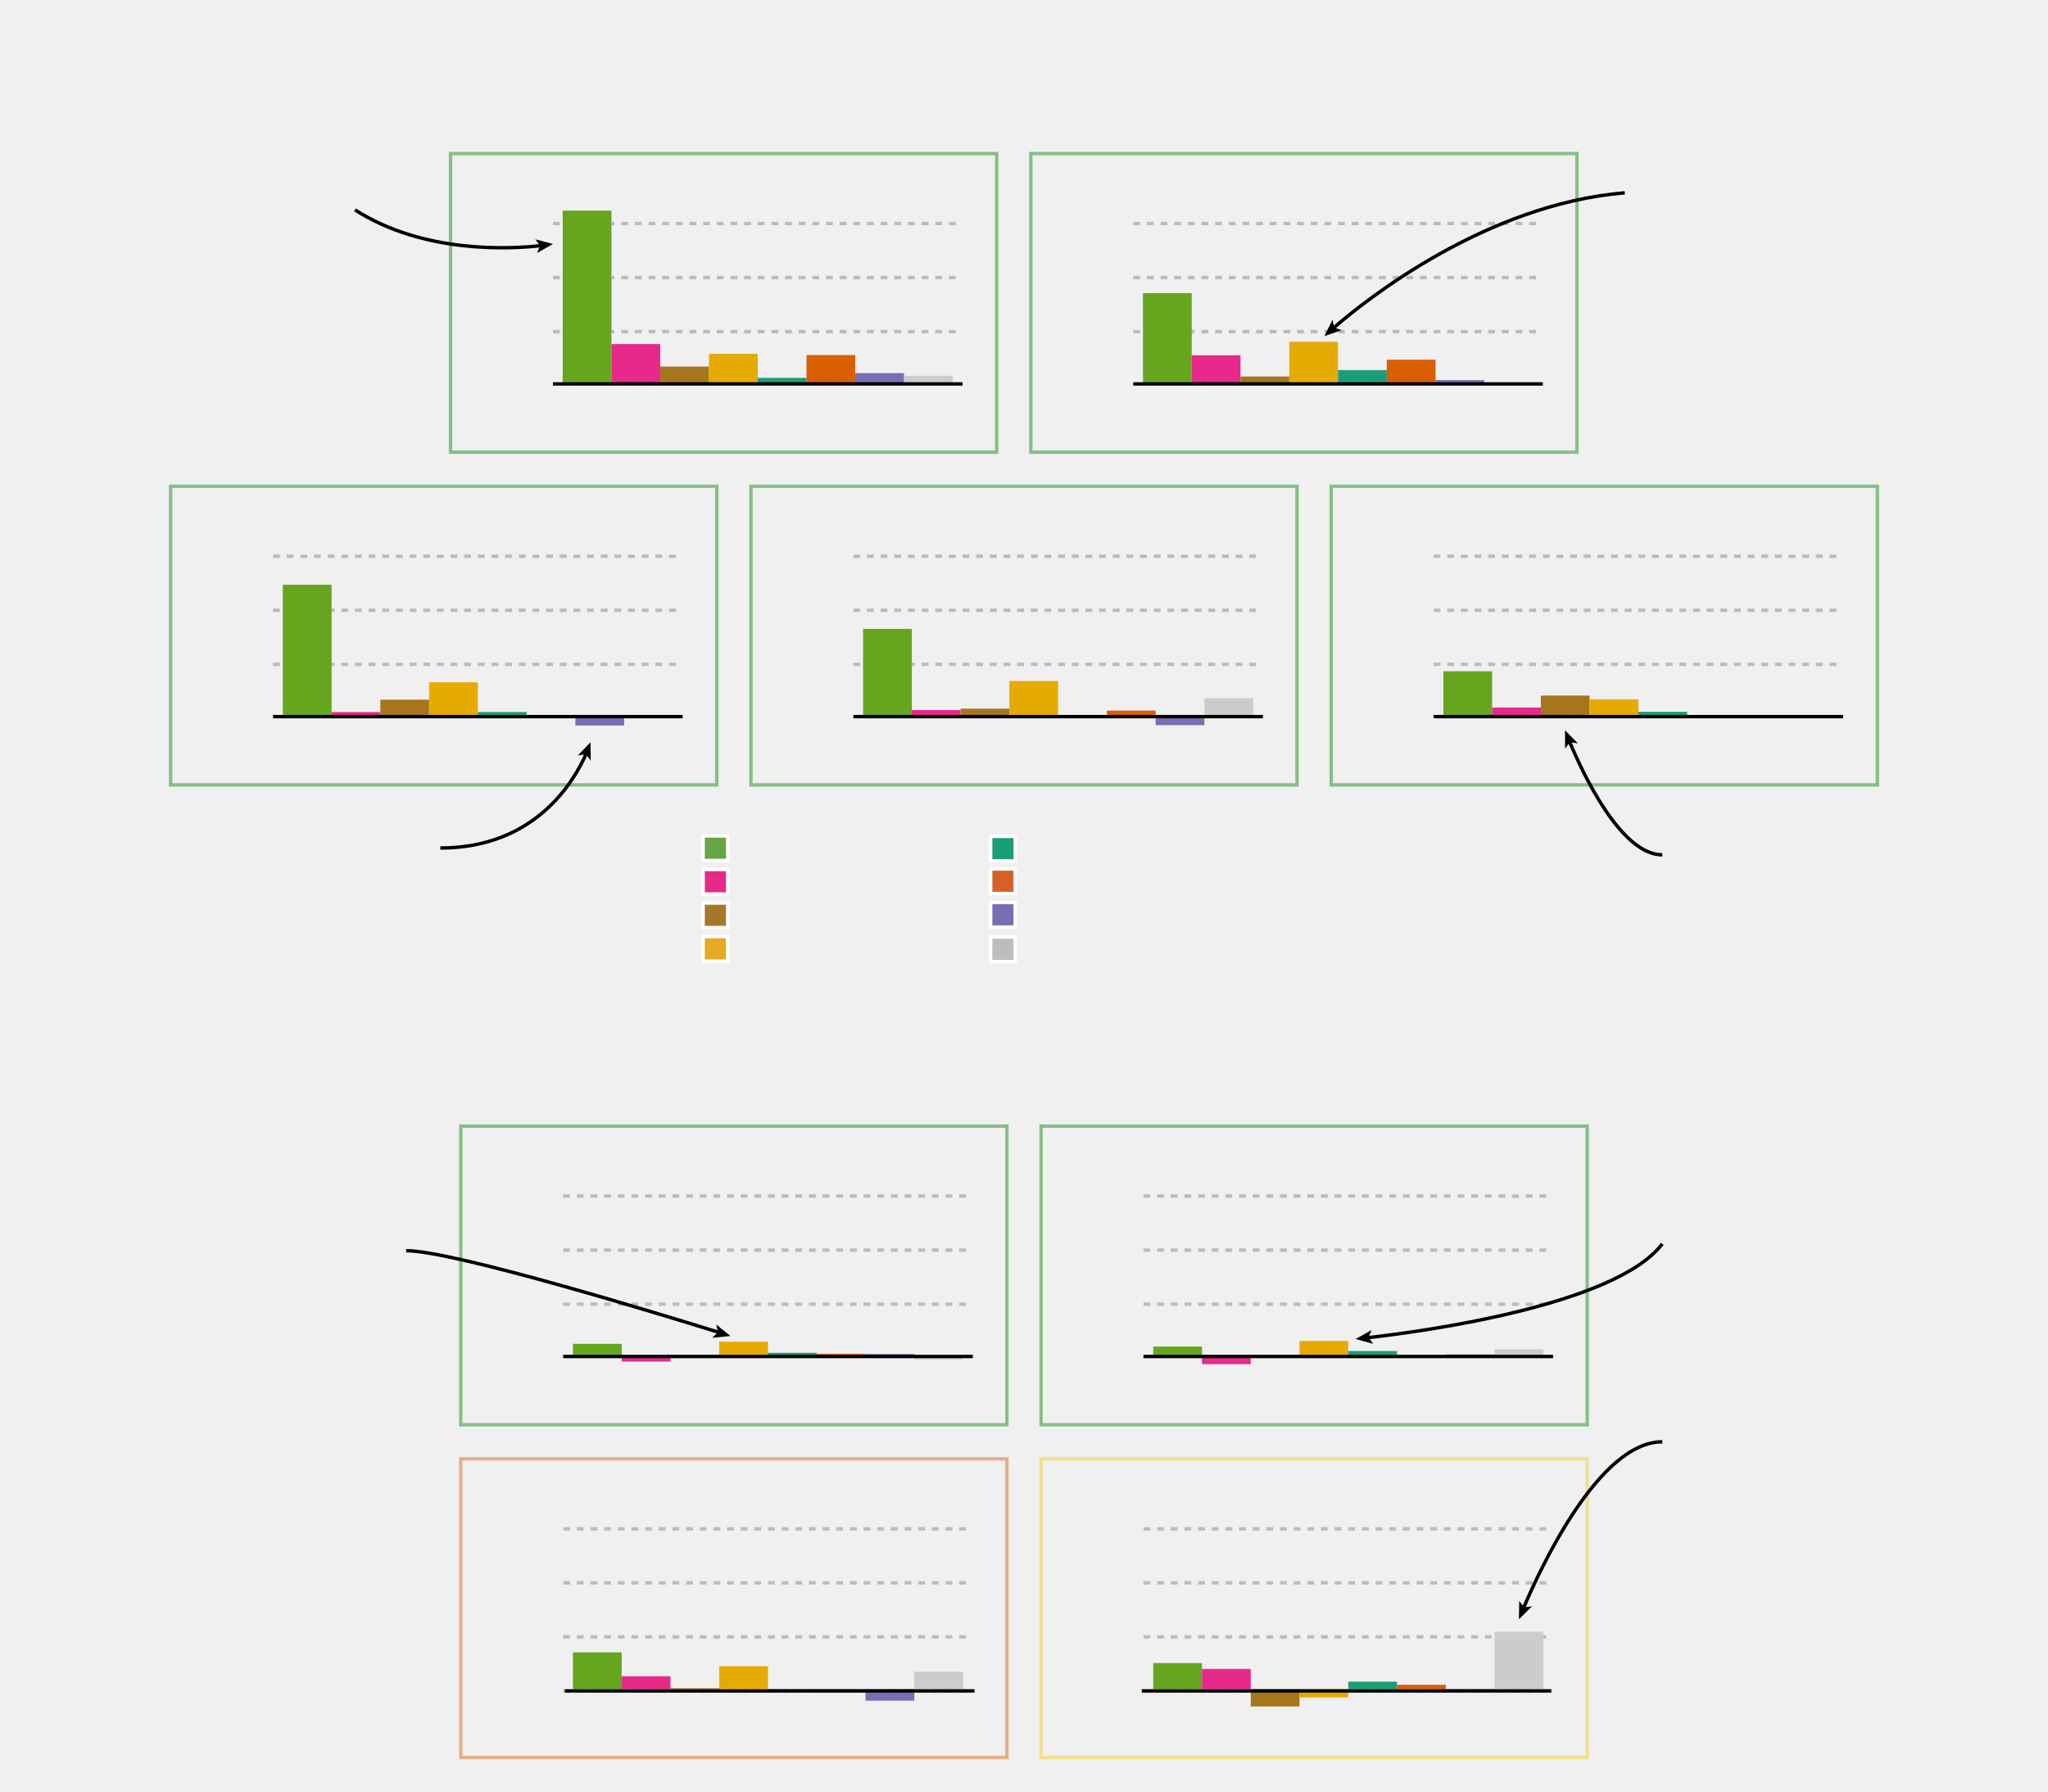
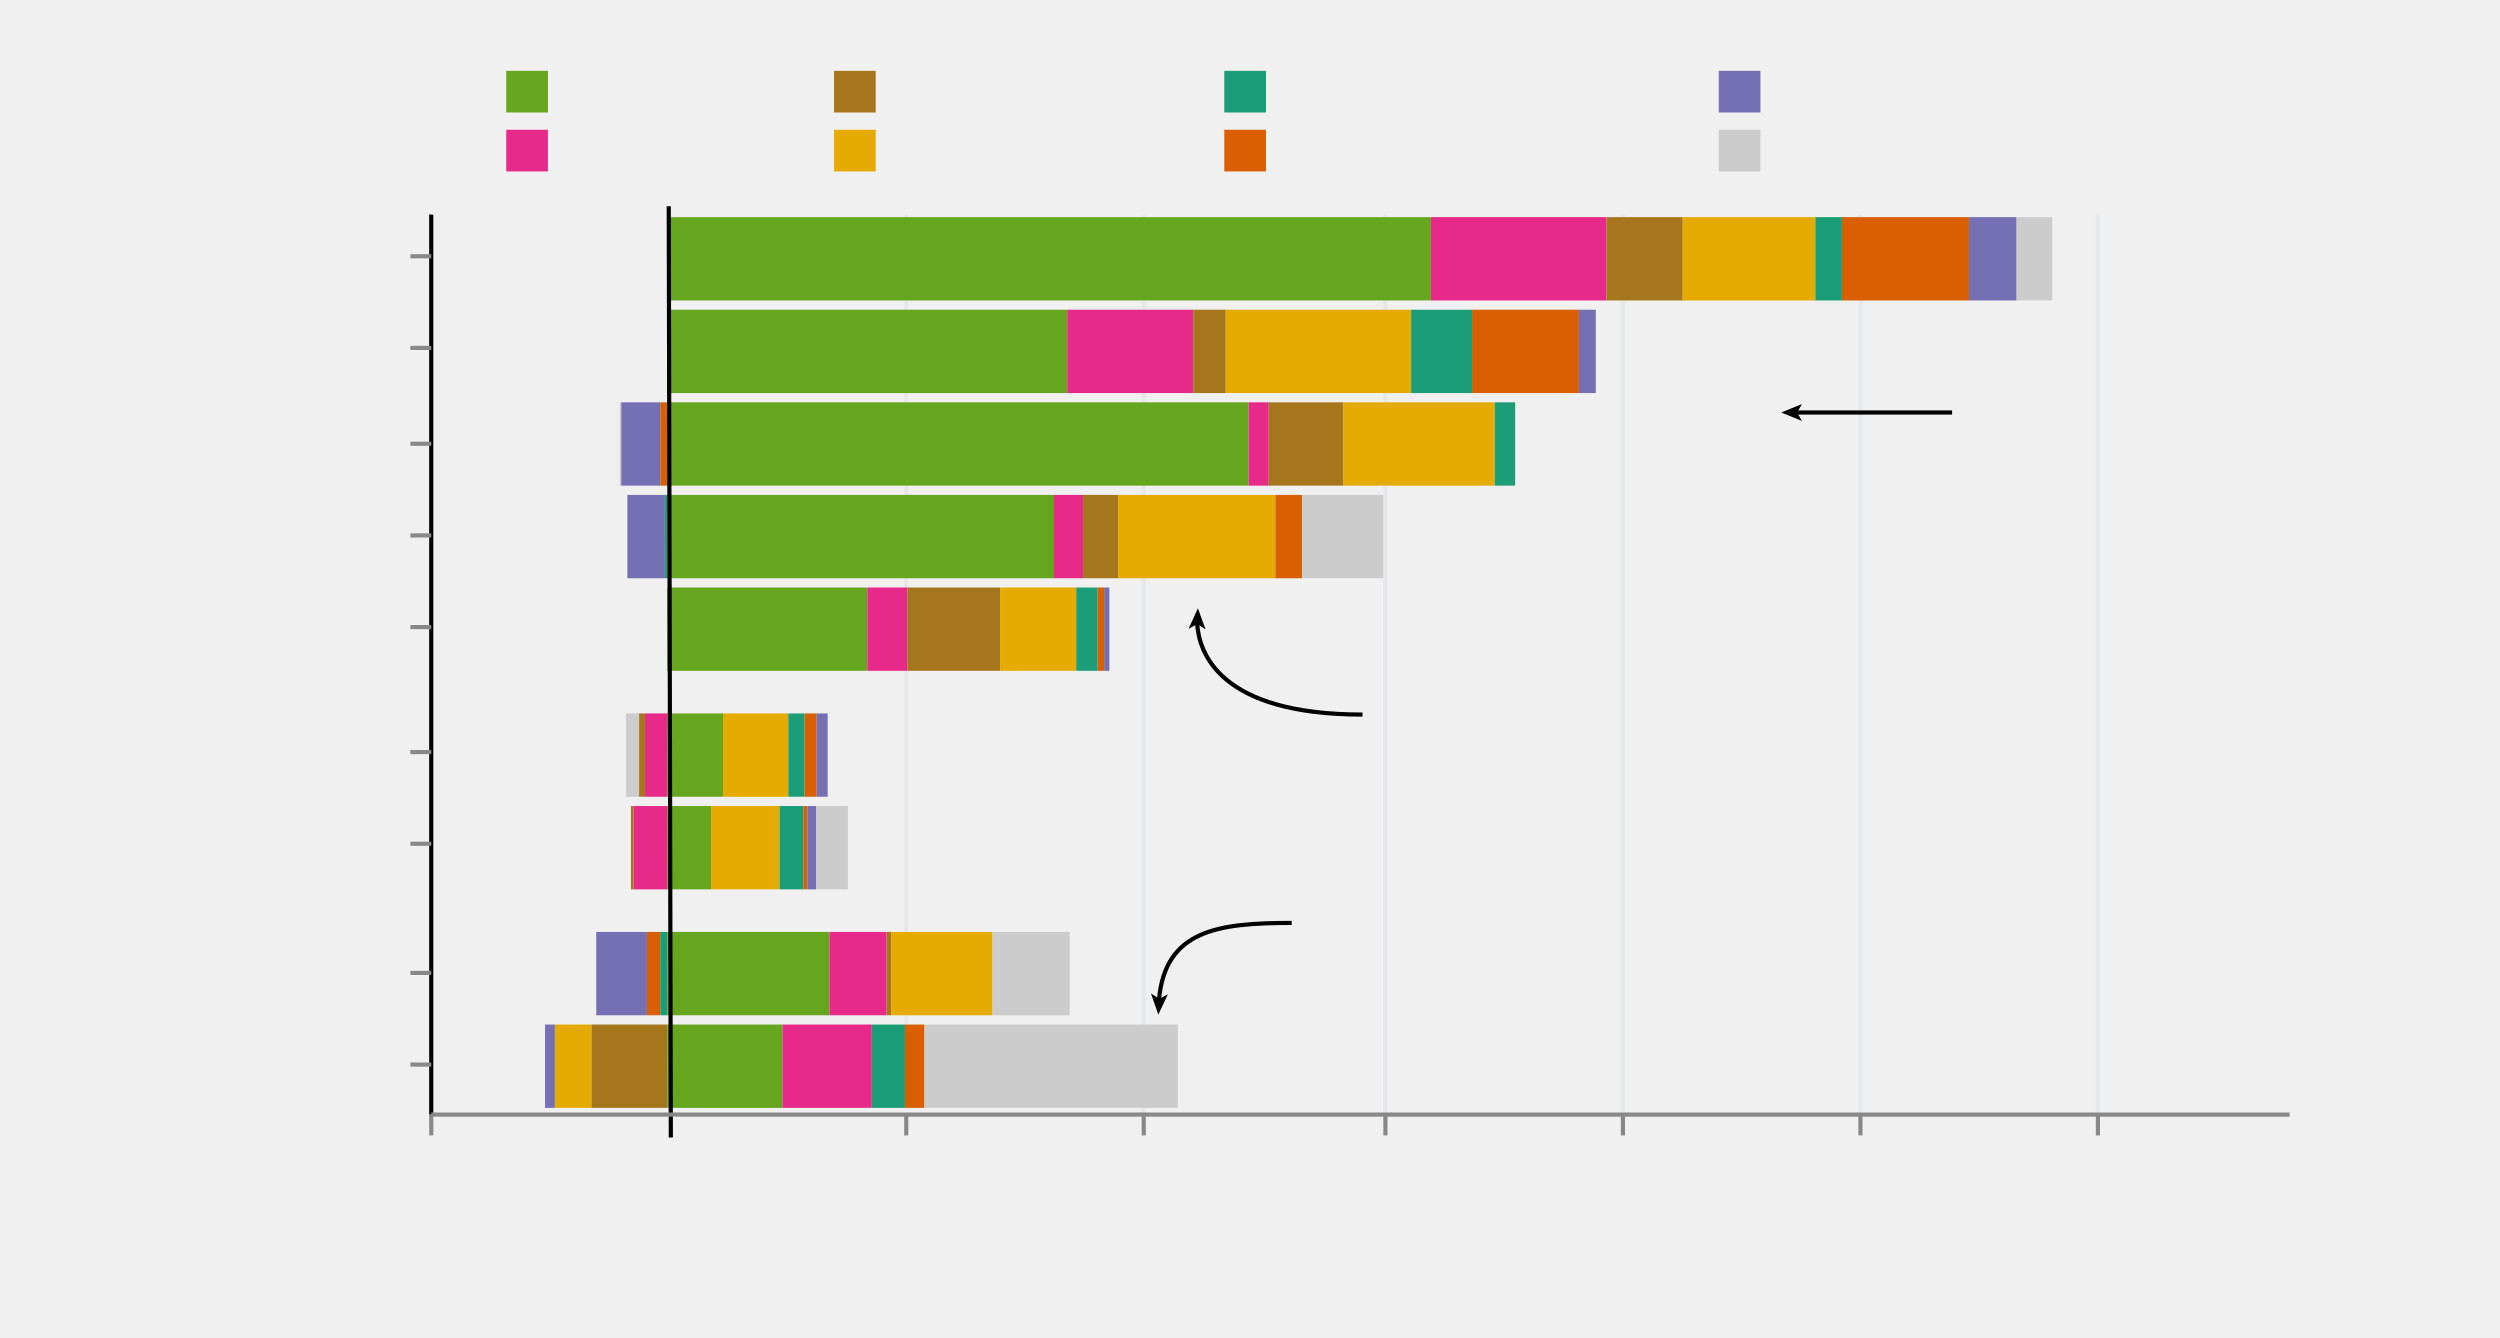
- <svg xmlns="http://www.w3.org/2000/svg" version="1.2" baseProfile="tiny" id="g-mt-economy-3-regional-change-medium-img" x="0px" y="0px" viewBox="0 0 600 525" xml:space="preserve">
+ <svg xmlns="http://www.w3.org/2000/svg" version="1.2" baseProfile="tiny" id="g-mt-economy-3-regional-change-medium-img" x="0px" y="0px" viewBox="0 0 600 321" xml:space="preserve">
  <g>
-     <g>
-       <g>
-         <g transform="translate(170,0)">
-           <rect x="-38" y="45" fill="none" stroke="#86BF86" width="160" height="87.5" />
+     <g transform="translate(0.5,200.5)">
+       <path fill="none" stroke="#000000" stroke-miterlimit="10" d="M103,67L103,67L103,67L103,67z" />
+       <g>
+         <g>
+           <line fill="none" stroke="#000000" x1="103" y1="67" x2="103" y2="-149" />
+           <line fill="none" stroke="#E6E7E8" x1="217" y1="59" x2="217" y2="-149" />
+           <line fill="none" stroke="#E6E7E8" x1="274" y1="67" x2="274" y2="-149" />
+           <line fill="none" stroke="#E6E7E8" x1="332" y1="67" x2="332" y2="-149" />
+           <line fill="none" stroke="#E6E7E8" x1="389" y1="67" x2="389" y2="-149" />
+           <line fill="none" stroke="#E6E7E8" x1="446" y1="67" x2="446" y2="-149" />
+           <line fill="none" stroke="#E6E7E8" x1="503" y1="67" x2="503" y2="-149" />
+         </g>
+       </g>
+     </g>
+     <g>
+       <g transform="translate(0.5,0.5)">
+         <path fill="none" d="M103,51L103,51L103,51L103,51z" />
+         <g>
          <g>
-             <g transform="translate(0,32.16667)">
-               <line fill="none" stroke="#BBBBBB" stroke-dasharray="2" x1="-8" y1="65" x2="112" y2="65" />
-             </g>
-             <g transform="translate(0,16.33333)">
-               <line fill="none" stroke="#BBBBBB" stroke-dasharray="2" x1="-8" y1="65" x2="112" y2="65" />
-             </g>
-             <g transform="translate(0,0.5)">
-               <line fill="none" stroke="#BBBBBB" stroke-dasharray="2" x1="-8" y1="65" x2="112" y2="65" />
-             </g>
+             <line fill="none" stroke="#888888" x1="103" y1="61" x2="98" y2="61" />
+             <line fill="none" stroke="#888888" x1="103" y1="83" x2="98" y2="83" />
+             <line fill="none" stroke="#888888" x1="103" y1="106" x2="98" y2="106" />
+             <line fill="none" stroke="#888888" x1="103" y1="128" x2="98" y2="128" />
+             <line fill="none" stroke="#888888" x1="103" y1="150" x2="98" y2="150" />
+             <line fill="none" stroke="#888888" x1="103" y1="180" x2="98" y2="180" />
+             <line fill="none" stroke="#888888" x1="103" y1="202" x2="98" y2="202" />
+             <line fill="none" stroke="#888888" x1="103" y1="233" x2="98" y2="233" />
+             <line fill="none" stroke="#888888" x1="103" y1="255" x2="98" y2="255" />
          </g>
-           <g>
-             <rect x="-5.143" y="61.716" fill="#66A61E" width="14.286" height="50.784" />
-             <rect x="9.143" y="100.834" fill="#E7298A" width="14.286" height="11.666" />
-             <rect x="23.429" y="107.421" fill="#A6761D" width="14.286" height="5.079" />
-             <rect x="37.714" y="103.681" fill="#E6AB02" width="14.286" height="8.819" />
-             <rect x="52" y="110.733" fill="#1B9E77" width="14.286" height="1.767" />
-             <rect x="66.286" y="104.051" fill="#D95F02" width="14.286" height="8.449" />
-             <rect x="80.571" y="109.333" fill="#7570B3" width="14.286" height="3.167" />
-             <rect x="94.857" y="110.128" fill="#CCCCCC" width="14.286" height="2.372" />
+         </g>
+       </g>
+     </g>
+     <g>
+       <path fill="#66A61E" d="M160.143,223.667h38.926v20h-38.926V223.667z" />
+       <path fill="#E7298A" d="M199.069,223.667h13.714v20h-13.714V223.667z" />
+       <path fill="#A6761D" d="M212.783,223.667h1.074v20h-1.074V223.667z" />
+       <path fill="#E6AB02" d="M213.857,223.667h24.354v20h-24.354V223.667z" />
+       <path fill="#1B9E77" d="M158.44,223.667h1.703v20h-1.703V223.667z" />
+       <path fill="#D95F02" d="M155.263,223.667h3.177v20h-3.177V223.667z" />
+       <path fill="#7570B3" d="M143.103,223.667h12.16v20h-12.16V223.667z" />
+       <path fill="#CCCCCC" d="M238.211,223.667h18.526v20h-18.526V223.667z" />
+       <path fill="#66A61E" d="M160.143,245.889h27.646v20h-27.646V245.889z" />
+       <path fill="#E7298A" d="M187.789,245.889h21.451v20h-21.451V245.889z" />
+       <path fill="#A6761D" d="M141.914,245.889h18.229v20h-18.229V245.889z" />
+       <path fill="#E6AB02" d="M133.171,245.889h8.743v20h-8.743V245.889z" />
+       <path fill="#1B9E77" d="M209.24,245.889h7.954v20h-7.954V245.889z" />
+       <path fill="#D95F02" d="M217.194,245.889h4.686v20h-4.686V245.889z" />
+       <path fill="#7570B3" d="M130.806,245.889h2.366v20h-2.366V245.889z" />
+       <path fill="#CCCCCC" d="M221.88,245.889h60.811v20H221.88L221.88,245.889z" />
+       <path fill="#66A61E" d="M160.143,171.222h13.383v20h-13.383V171.222z" />
+       <path fill="#E7298A" d="M154.806,171.222h5.337v20h-5.337V171.222z" />
+       <path fill="#A6761D" d="M153.377,171.222h1.429v20h-1.429V171.222z" />
+       <path fill="#E6AB02" d="M173.526,171.222h15.669v20h-15.669V171.222z" />
+       <path fill="#1B9E77" d="M189.194,171.222h3.909v20h-3.909V171.222z" />
+       <path fill="#D95F02" d="M193.103,171.222h2.891v20h-2.891V171.222z" />
+       <path fill="#7570B3" d="M195.994,171.222h2.64v20h-2.64V171.222z" />
+       <path fill="#CCCCCC" d="M150.223,171.222h3.154v20h-3.154V171.222z" />
+       <path fill="#66A61E" d="M160.143,193.444h10.526v20h-10.526V193.444z" />
+       <path fill="#E7298A" d="M152.04,193.444h8.103v20h-8.103V193.444z" />
+       <path fill="#A6761D" d="M151.423,193.444h0.617v20h-0.617V193.444z" />
+       <path fill="#E6AB02" d="M170.669,193.444h16.411v20h-16.411V193.444z" />
+       <path fill="#1B9E77" d="M187.08,193.444h5.749v20h-5.749V193.444z" />
+       <path fill="#D95F02" d="M192.829,193.444h0.937v20h-0.937V193.444z" />
+       <path fill="#7570B3" d="M193.766,193.444h2.114v20h-2.114V193.444z" />
+       <path fill="#CCCCCC" d="M195.88,193.444h7.611v20h-7.611V193.444z" />
+       <path fill="#66A61E" d="M160.143,118.778h92.823v20h-92.823V118.778z" />
+       <path fill="#E7298A" d="M252.966,118.778h6.949v20h-6.949V118.778z" />
+       <path fill="#A6761D" d="M259.914,118.778h8.434v20h-8.434V118.778z" />
+       <path fill="#E6AB02" d="M268.349,118.778h37.737v20h-37.737V118.778z" />
+       <path fill="#1B9E77" d="M159.571,118.778h0.571v20h-0.571V118.778z" />
+       <path fill="#D95F02" d="M306.086,118.778h6.389v20h-6.389V118.778z" />
+       <path fill="#7570B3" d="M150.566,118.778h9.006v20h-9.006V118.778z" />
+       <path fill="#CCCCCC" d="M312.474,118.778h19.497v20h-19.497V118.778z" />
+       <path fill="#66A61E" d="M160.143,52.111h183.28v20h-183.28V52.111z" />
+       <path fill="#E7298A" d="M343.423,52.111h42.103v20h-42.103V52.111z" />
+       <path fill="#A6761D" d="M385.526,52.111h18.331v20h-18.331V52.111z" />
+       <path fill="#E6AB02" d="M403.857,52.111h31.829v20h-31.829V52.111z" />
+       <path fill="#1B9E77" d="M435.686,52.111h6.377v20h-6.377V52.111z" />
+       <path fill="#D95F02" d="M442.063,52.111h30.491v20h-30.491V52.111z" />
+       <path fill="#7570B3" d="M472.554,52.111h11.429v20h-11.429V52.111z" />
+       <path fill="#CCCCCC" d="M483.983,52.111h8.56v20h-8.56V52.111z" />
+       <path fill="#66A61E" d="M160.143,141h48v20h-48V141z" />
+       <path fill="#E7298A" d="M208.143,141h9.623v20h-9.623V141z" />
+       <path fill="#A6761D" d="M217.766,141h22.251v20h-22.251V141z" />
+       <path fill="#E6AB02" d="M240.017,141h18.274v20h-18.274V141z" />
+       <path fill="#1B9E77" d="M258.291,141h5.154v20h-5.154V141z" />
+       <path fill="#D95F02" d="M263.446,141h1.543v20h-1.543V141z" />
+       <path fill="#7570B3" d="M264.989,141h1.257v20h-1.257V141z" />
+       <path fill="#CCCCCC" d="M266.246,141L266.246,141v20l0,0V141z" />
+       <path fill="#66A61E" d="M160.143,96.556h139.52v20h-139.52V96.556z" />
+       <path fill="#E7298A" d="M299.663,96.556h4.834v20h-4.834V96.556z" />
+       <path fill="#A6761D" d="M304.497,96.556h17.931v20h-17.931V96.556z" />
+       <path fill="#E6AB02" d="M322.429,96.556h36.309v20h-36.309V96.556z" />
+       <path fill="#1B9E77" d="M358.737,96.556h4.903v20h-4.903V96.556z" />
+       <path fill="#D95F02" d="M158.463,96.556h1.68v20h-1.68V96.556z" />
+       <path fill="#7570B3" d="M149.08,96.556h9.383v20h-9.383V96.556z" />
+       <path fill="#CCCCCC" d="M148.737,96.556h0.343v20h-0.343V96.556z" />
+       <path fill="#66A61E" d="M160.143,74.333h95.989v20h-95.989V74.333z" />
+       <path fill="#E7298A" d="M256.131,74.333h30.24v20h-30.24V74.333z" />
+       <path fill="#A6761D" d="M286.371,74.333h7.817v20h-7.817V74.333z" />
+       <path fill="#E6AB02" d="M294.189,74.333h44.48v20h-44.48V74.333z" />
+       <path fill="#1B9E77" d="M338.669,74.333h14.617v20h-14.617V74.333z" />
+       <path fill="#D95F02" d="M353.286,74.333h25.657v20h-25.657L353.286,74.333z" />
+       <path fill="#7570B3" d="M378.943,74.333H383v20h-4.057V74.333z" />
+       <path fill="#CCCCCC" d="M383,74.333L383,74.333v20l0,0V74.333z" />
+     </g>
+     <path fill="none" d="M103.5,267.5L103.5,267.5L103.5,267.5L103.5,267.5z" />
+     <g>
+       <g>
+         <line fill="none" stroke="#888888" x1="103.5" y1="267.5" x2="103.5" y2="272.5" />
+         <line fill="none" stroke="#888888" x1="217.5" y1="267.5" x2="217.5" y2="272.5" />
+         <line fill="none" stroke="#888888" x1="274.5" y1="267.5" x2="274.5" y2="272.5" />
+         <line fill="none" stroke="#888888" x1="332.5" y1="267.5" x2="332.5" y2="272.5" />
+         <line fill="none" stroke="#888888" x1="389.5" y1="267.5" x2="389.5" y2="272.5" />
+         <line fill="none" stroke="#888888" x1="446.5" y1="267.5" x2="446.5" y2="272.5" />
+         <line fill="none" stroke="#888888" x1="503.5" y1="267.5" x2="503.5" y2="272.5" />
+         <line fill="none" stroke="#000000" stroke-miterlimit="10" x1="161" y1="273" x2="160.5" y2="49.5" />
+       </g>
+       <polyline fill="none" stroke="#888888" points="103.5,267.5 160.5,267.5 549.5,267.5   " />
+     </g>
+     <g>
+       <g>
+         <path fill="#E7298A" d="M121.5,31.143h10v10h-10" />
+         <g>
+           <g display="none">
+             <text transform="matrix(1 0 0 1 136.5 39.1429)" display="inline" font-family="'ArialMT'" font-size="10px">T</text>
+             <text transform="matrix(1 0 0 1 142.2373 39.1429)" display="inline" font-family="'ArialMT'" font-size="10px">r</text>
+             <text transform="matrix(1 0 0 1 145.5674 39.1429)" display="inline" font-family="'ArialMT'" font-size="10px">a</text>
+             <text transform="matrix(1 0 0 1 151.1289 39.1429)" display="inline" font-family="'ArialMT'" font-size="10px">d</text>
+             <text transform="matrix(1 0 0 1 156.6904 39.1429)" display="inline" font-family="'ArialMT'" font-size="10px">e</text>
          </g>
-           <g>
-             <line fill="none" stroke="#000000" x1="-8" y1="112.5" x2="112" y2="112.5" />
-           </g>
-           <g>
-             <text transform="matrix(1 0 0 1 15.3387 60)" display="none" font-family="'Arial-BoldMT'" font-size="16px">Bozeman</text>
-           </g>
-           <g>
-             <text transform="matrix(1 0 0 1 17.834 77)" display="none" font-family="'Arial-ItalicMT'" font-size="13px">+29k jobs</text>
-           </g>
-           <g transform="translate(5,0)">
-             <g transform="translate(0,48)">
-               <text transform="matrix(1 0 0 1 -22.5615 68.2)" display="none" font-family="'ArialMT'" font-size="10px">0</text>
-             </g>
-             <g transform="translate(0,32.16667)">
-               <text transform="matrix(1 0 0 1 -27.5615 68.2)" display="none" font-family="'ArialMT'" font-size="10px">5k</text>
-             </g>
-             <g transform="translate(0,16.33333)">
-               <text transform="matrix(1 0 0 1 -33.123 68.2)" display="none" font-family="'ArialMT'" font-size="10px">10k</text>
-             </g>
-             <g transform="translate(0,0.5)">
-               <text transform="matrix(1 0 0 1 -33.123 68.2)" display="none" font-family="'ArialMT'" font-size="10px">15k</text>
-             </g>
-           </g>
-         </g>
-         <g transform="translate(340,0)">
-           <rect x="-38" y="45" fill="none" stroke="#86BF86" width="160" height="87.5" />
-           <g>
-             <g transform="translate(0,32.16667)">
-               <line fill="none" stroke="#BBBBBB" stroke-dasharray="2" x1="-8" y1="65" x2="112" y2="65" />
-             </g>
-             <g transform="translate(0,16.33333)">
-               <line fill="none" stroke="#BBBBBB" stroke-dasharray="2" x1="-8" y1="65" x2="112" y2="65" />
-             </g>
-             <g transform="translate(0,0.5)">
-               <line fill="none" stroke="#BBBBBB" stroke-dasharray="2" x1="-8" y1="65" x2="112" y2="65" />
-             </g>
-           </g>
-           <g>
-             <rect x="-5.143" y="85.903" fill="#66A61E" width="14.286" height="26.597" />
-             <rect x="9.143" y="104.121" fill="#E7298A" width="14.286" height="8.379" />
-             <rect x="23.429" y="110.334" fill="#A6761D" width="14.286" height="2.166" />
-             <rect x="37.714" y="100.175" fill="#E6AB02" width="14.286" height="12.325" />
-             <rect x="52" y="108.45" fill="#1B9E77" width="14.286" height="4.05" />
-             <rect x="66.286" y="105.391" fill="#D95F02" width="14.286" height="7.109" />
-             <rect x="80.571" y="111.376" fill="#7570B3" width="14.286" height="1.124" />
-             <polygon fill="#CCCCCC" points="94.857,112.5 109.143,112.5 109.143,112.5      " />
-           </g>
-           <g>
-             <line fill="none" stroke="#000000" x1="-8" y1="112.5" x2="112" y2="112.5" />
-           </g>
-           <g>
-             <text transform="matrix(1 0 0 1 17.8473 60)" display="none" font-family="'Arial-BoldMT'" font-size="16px">Billings</text>
-           </g>
-           <g>
-             <text transform="matrix(1 0 0 1 17.834 77)" display="none" font-family="'Arial-ItalicMT'" font-size="13px">+20k jobs</text>
-           </g>
-           <g transform="translate(5,0)">
-             <g transform="translate(0,48)">
-               <text transform="matrix(1 0 0 1 -22.5615 68.2)" display="none" font-family="'ArialMT'" font-size="10px">0</text>
-             </g>
-             <g transform="translate(0,32.16667)">
-               <text transform="matrix(1 0 0 1 -27.5615 68.2)" display="none" font-family="'ArialMT'" font-size="10px">5k</text>
-             </g>
-             <g transform="translate(0,16.33333)">
-               <text transform="matrix(1 0 0 1 -33.123 68.2)" display="none" font-family="'ArialMT'" font-size="10px">10k</text>
-             </g>
-             <g transform="translate(0,0.5)">
-               <text transform="matrix(1 0 0 1 -33.123 68.2)" display="none" font-family="'ArialMT'" font-size="10px">15k</text>
-             </g>
-           </g>
-         </g>
-       </g>
-       <g>
-         <g transform="translate(0,97.5)">
-           <rect x="50" y="45" fill="none" stroke="#86BF86" width="160" height="87.5" />
-           <g>
-             <g transform="translate(0,32.16667)">
-               <line fill="none" stroke="#BBBBBB" stroke-dasharray="2" x1="80" y1="65" x2="200" y2="65" />
-             </g>
-             <g transform="translate(0,16.33333)">
-               <line fill="none" stroke="#BBBBBB" stroke-dasharray="2" x1="80" y1="65" x2="200" y2="65" />
-             </g>
-             <g transform="translate(0,0.5)">
-               <line fill="none" stroke="#BBBBBB" stroke-dasharray="2" x1="80" y1="65" x2="200" y2="65" />
-             </g>
-           </g>
-           <g>
-             <rect x="82.857" y="73.841" fill="#66A61E" width="14.286" height="38.659" />
-             <rect x="97.143" y="111.16" fill="#E7298A" width="14.286" height="1.34" />
-             <rect x="111.429" y="107.532" fill="#A6761D" width="14.286" height="4.968" />
-             <rect x="125.714" y="102.439" fill="#E6AB02" width="14.286" height="10.061" />
-             <rect x="140" y="111.141" fill="#1B9E77" width="14.286" height="1.359" />
-             <rect x="154.286" y="112.5" fill="#D95F02" width="14.286" height="0.465" />
-             <rect x="168.571" y="112.5" fill="#7570B3" width="14.286" height="2.6" />
-             <rect x="182.857" y="112.5" fill="#CCCCCC" width="14.286" height="0.095" />
-           </g>
-           <g>
-             <line fill="none" stroke="#000000" x1="80" y1="112.5" x2="200" y2="112.5" />
-           </g>
-           <g>
-             <text transform="matrix(1 0 0 1 94.8179 60)" display="none" font-family="'Arial-BoldMT'" font-size="16px">Missoula</text>
-           </g>
-           <g>
-             <text transform="matrix(1 0 0 1 105.834 77)" display="none" font-family="'Arial-ItalicMT'" font-size="13px">+17k jobs</text>
-           </g>
-           <g transform="translate(5,0)">
-             <g transform="translate(0,48)">
-               <text transform="matrix(1 0 0 1 65.4385 68.2)" display="none" font-family="'ArialMT'" font-size="10px">0</text>
-             </g>
-             <g transform="translate(0,32.16667)">
-               <text transform="matrix(1 0 0 1 60.4385 68.2)" display="none" font-family="'ArialMT'" font-size="10px">5k</text>
-             </g>
-             <g transform="translate(0,16.33333)">
-               <text transform="matrix(1 0 0 1 54.877 68.2)" display="none" font-family="'ArialMT'" font-size="10px">10k</text>
-             </g>
-             <g transform="translate(0,0.5)">
-               <text transform="matrix(1 0 0 1 54.877 68.2)" display="none" font-family="'ArialMT'" font-size="10px">15k</text>
-             </g>
-           </g>
-         </g>
-         <g transform="translate(170,97.5)">
-           <rect x="50" y="45" fill="none" stroke="#86BF86" width="160" height="87.5" />
-           <g>
-             <g transform="translate(0,32.16667)">
-               <line fill="none" stroke="#BBBBBB" stroke-dasharray="2" x1="80" y1="65" x2="200" y2="65" />
-             </g>
-             <g transform="translate(0,16.33333)">
-               <line fill="none" stroke="#BBBBBB" stroke-dasharray="2" x1="80" y1="65" x2="200" y2="65" />
-             </g>
-             <g transform="translate(0,0.5)">
-               <line fill="none" stroke="#BBBBBB" stroke-dasharray="2" x1="80" y1="65" x2="200" y2="65" />
-             </g>
-           </g>
-           <g>
-             <rect x="82.857" y="86.78" fill="#66A61E" width="14.286" height="25.72" />
-             <rect x="97.143" y="110.575" fill="#E7298A" width="14.286" height="1.925" />
-             <rect x="111.429" y="110.163" fill="#A6761D" width="14.286" height="2.337" />
-             <rect x="125.714" y="102.044" fill="#E6AB02" width="14.286" height="10.456" />
-             <rect x="140" y="112.5" fill="#1B9E77" width="14.286" height="0.158" />
-             <rect x="154.286" y="110.73" fill="#D95F02" width="14.286" height="1.77" />
-             <rect x="168.571" y="112.5" fill="#7570B3" width="14.286" height="2.495" />
-             <rect x="182.857" y="107.098" fill="#CCCCCC" width="14.286" height="5.402" />
-           </g>
-           <g>
-             <line fill="none" stroke="#000000" x1="80" y1="112.5" x2="200" y2="112.5" />
-           </g>
-           <g>
-             <text transform="matrix(1 0 0 1 97.3081 60)" display="none" font-family="'Arial-BoldMT'" font-size="16px">Kalispell</text>
-           </g>
-           <g>
-             <text transform="matrix(1 0 0 1 105.834 77)" display="none" font-family="'Arial-ItalicMT'" font-size="13px">+14k jobs</text>
-           </g>
-           <g transform="translate(5,0)">
-             <g transform="translate(0,48)">
-               <text transform="matrix(1 0 0 1 65.4385 68.2)" display="none" font-family="'ArialMT'" font-size="10px">0</text>
-             </g>
-             <g transform="translate(0,32.16667)">
-               <text transform="matrix(1 0 0 1 60.4385 68.2)" display="none" font-family="'ArialMT'" font-size="10px">5k</text>
-             </g>
-             <g transform="translate(0,16.33333)">
-               <text transform="matrix(1 0 0 1 54.877 68.2)" display="none" font-family="'ArialMT'" font-size="10px">10k</text>
-             </g>
-             <g transform="translate(0,0.5)">
-               <text transform="matrix(1 0 0 1 54.877 68.2)" display="none" font-family="'ArialMT'" font-size="10px">15k</text>
-             </g>
-           </g>
-         </g>
-         <g transform="translate(340,97.5)">
-           <rect x="50" y="45" fill="none" stroke="#86BF86" width="160" height="87.5" />
-           <g>
-             <g transform="translate(0,32.16667)">
-               <line fill="none" stroke="#BBBBBB" stroke-dasharray="2" x1="80" y1="65" x2="200" y2="65" />
-             </g>
-             <g transform="translate(0,16.33333)">
-               <line fill="none" stroke="#BBBBBB" stroke-dasharray="2" x1="80" y1="65" x2="200" y2="65" />
-             </g>
-             <g transform="translate(0,0.5)">
-               <line fill="none" stroke="#BBBBBB" stroke-dasharray="2" x1="80" y1="65" x2="200" y2="65" />
-             </g>
-           </g>
-           <g>
-             <rect x="82.857" y="99.2" fill="#66A61E" width="14.286" height="13.3" />
-             <rect x="97.143" y="109.834" fill="#E7298A" width="14.286" height="2.666" />
-             <rect x="111.429" y="106.335" fill="#A6761D" width="14.286" height="6.166" />
-             <rect x="125.714" y="107.437" fill="#E6AB02" width="14.286" height="5.063" />
-             <rect x="140" y="111.072" fill="#1B9E77" width="14.286" height="1.428" />
-             <rect x="154.286" y="112.072" fill="#D95F02" width="14.286" height="0.428" />
-             <rect x="168.571" y="112.152" fill="#7570B3" width="14.286" height="0.348" />
-             <polygon fill="#CCCCCC" points="182.857,112.5 197.143,112.5 197.143,112.5      " />
-           </g>
-           <g>
-             <line fill="none" stroke="#000000" x1="80" y1="112.5" x2="200" y2="112.5" />
-           </g>
-           <g>
-             <text transform="matrix(1 0 0 1 109.8105 60)" display="none" font-family="'Arial-BoldMT'" font-size="16px">Helena</text>
-           </g>
-           <g>
-             <text transform="matrix(1 0 0 1 102.0835 77)" display="none" font-family="'Arial-ItalicMT'" font-size="13px">+9.3k jobs</text>
-           </g>
-           <g transform="translate(5,0)">
-             <g transform="translate(0,48)">
-               <text transform="matrix(1 0 0 1 65.4385 68.2)" display="none" font-family="'ArialMT'" font-size="10px">0</text>
-             </g>
-             <g transform="translate(0,32.16667)">
-               <text transform="matrix(1 0 0 1 60.4385 68.2)" display="none" font-family="'ArialMT'" font-size="10px">5k</text>
-             </g>
-             <g transform="translate(0,16.33333)">
-               <text transform="matrix(1 0 0 1 54.877 68.2)" display="none" font-family="'ArialMT'" font-size="10px">10k</text>
-             </g>
-             <g transform="translate(0,0.5)">
-               <text transform="matrix(1 0 0 1 54.877 68.2)" display="none" font-family="'ArialMT'" font-size="10px">15k</text>
-             </g>
-           </g>
-         </g>
-       </g>
-     </g>
-     <g>
-       <g transform="translate(170,195)">
-         <rect x="-35" y="135" fill="none" stroke="#86BF86" width="160" height="87.5" />
-         <g>
-           <g transform="translate(0,32.16667)">
-             <line fill="none" stroke="#BBBBBB" stroke-dasharray="2" x1="-5" y1="155" x2="115" y2="155" />
-           </g>
-           <g transform="translate(0,16.33333)">
-             <line fill="none" stroke="#BBBBBB" stroke-dasharray="2" x1="-5" y1="155" x2="115" y2="155" />
-           </g>
-           <g transform="translate(0,0.5)">
-             <line fill="none" stroke="#BBBBBB" stroke-dasharray="2" x1="-5" y1="155" x2="115" y2="155" />
-           </g>
-         </g>
-         <g>
-           <rect x="-2.143" y="198.792" fill="#66A61E" width="14.286" height="3.708" />
-           <rect x="12.143" y="202.5" fill="#E7298A" width="14.286" height="1.479" />
-           <rect x="26.429" y="202.5" fill="#A6761D" width="14.286" height="0.396" />
-           <rect x="40.714" y="198.159" fill="#E6AB02" width="14.286" height="4.341" />
-           <rect x="55" y="201.417" fill="#1B9E77" width="14.286" height="1.083" />
-           <rect x="69.286" y="201.699" fill="#D95F02" width="14.286" height="0.801" />
-           <rect x="83.571" y="201.768" fill="#7570B3" width="14.286" height="0.731" />
-           <rect x="97.857" y="202.5" fill="#CCCCCC" width="14.286" height="0.874" />
-         </g>
-         <g>
-           <line fill="none" stroke="#000000" x1="-5" y1="202.5" x2="115" y2="202.5" />
-         </g>
-         <g>
-           <text transform="matrix(1 0 0 1 9.5496 150)" display="none" font-family="'Arial-BoldMT'" font-size="16px">Great Falls</text>
-         </g>
-         <g>
-           <text transform="matrix(1 0 0 1 17.0835 167)" display="none" font-family="'Arial-ItalicMT'" font-size="13px">+2.5k jobs</text>
-         </g>
-         <g transform="translate(5,0)">
-           <g transform="translate(0,48)">
-             <text transform="matrix(1 0 0 1 -19.5615 158.2)" display="none" font-family="'ArialMT'" font-size="10px">0</text>
-           </g>
-           <g transform="translate(0,32.16667)">
-             <text transform="matrix(1 0 0 1 -24.5615 158.2)" display="none" font-family="'ArialMT'" font-size="10px">5k</text>
-           </g>
-           <g transform="translate(0,16.33333)">
-             <text transform="matrix(1 0 0 1 -30.123 158.2)" display="none" font-family="'ArialMT'" font-size="10px">10k</text>
-           </g>
-           <g transform="translate(0,0.5)">
-             <text transform="matrix(1 0 0 1 -30.123 158.2)" display="none" font-family="'ArialMT'" font-size="10px">15k</text>
-           </g>
-         </g>
-       </g>
-       <g transform="translate(340,195)">
-         <rect x="-35" y="135" fill="none" stroke="#86BF86" width="160" height="87.5" />
-         <g>
-           <g transform="translate(0,32.16667)">
-             <line fill="none" stroke="#BBBBBB" stroke-dasharray="2" x1="-5" y1="155" x2="115" y2="155" />
-           </g>
-           <g transform="translate(0,16.33333)">
-             <line fill="none" stroke="#BBBBBB" stroke-dasharray="2" x1="-5" y1="155" x2="115" y2="155" />
-           </g>
-           <g transform="translate(0,0.5)">
-             <line fill="none" stroke="#BBBBBB" stroke-dasharray="2" x1="-5" y1="155" x2="115" y2="155" />
-           </g>
-         </g>
-         <g>
-           <rect x="-2.143" y="199.583" fill="#66A61E" width="14.286" height="2.917" />
-           <rect x="12.143" y="202.5" fill="#E7298A" width="14.286" height="2.245" />
-           <rect x="26.429" y="202.5" fill="#A6761D" width="14.286" height="0.171" />
-           <rect x="40.714" y="197.953" fill="#E6AB02" width="14.286" height="4.547" />
-           <rect x="55" y="200.907" fill="#1B9E77" width="14.286" height="1.593" />
-           <rect x="69.286" y="202.24" fill="#D95F02" width="14.286" height="0.26" />
-           <rect x="83.571" y="201.914" fill="#7570B3" width="14.286" height="0.586" />
-           <rect x="97.857" y="200.391" fill="#CCCCCC" width="14.286" height="2.109" />
-         </g>
-         <g>
-           <line fill="none" stroke="#000000" x1="-5" y1="202.5" x2="115" y2="202.5" />
-         </g>
-         <g>
-           <text transform="matrix(1 0 0 1 26.2966 150)" display="none" font-family="'Arial-BoldMT'" font-size="16px">Butte</text>
-         </g>
-         <g>
-           <text transform="matrix(1 0 0 1 17.0835 167)" display="none" font-family="'Arial-ItalicMT'" font-size="13px">+3.0k jobs</text>
-         </g>
-         <g transform="translate(5,0)">
-           <g transform="translate(0,48)">
-             <text transform="matrix(1 0 0 1 -19.5615 158.2)" display="none" font-family="'ArialMT'" font-size="10px">0</text>
-           </g>
-           <g transform="translate(0,32.16667)">
-             <text transform="matrix(1 0 0 1 -24.5615 158.2)" display="none" font-family="'ArialMT'" font-size="10px">5k</text>
-           </g>
-           <g transform="translate(0,16.33333)">
-             <text transform="matrix(1 0 0 1 -30.123 158.2)" display="none" font-family="'ArialMT'" font-size="10px">10k</text>
-           </g>
-           <g transform="translate(0,0.5)">
-             <text transform="matrix(1 0 0 1 -30.123 158.2)" display="none" font-family="'ArialMT'" font-size="10px">15k</text>
-           </g>
-         </g>
-       </g>
-       <g transform="translate(170,292.5)">
-         <rect x="-35" y="135" fill="none" stroke="#E5AE89" width="160" height="87.5" />
-         <g>
-           <g transform="translate(0,48)">
-             <line fill="none" stroke="#BBBBBB" stroke-dasharray="2" x1="-5" y1="155" x2="115" y2="155" />
-           </g>
-           <g transform="translate(0,32.16667)">
-             <line fill="none" stroke="#BBBBBB" stroke-dasharray="2" x1="-5" y1="155" x2="115" y2="155" />
-           </g>
-           <g transform="translate(0,16.33333)">
-             <line fill="none" stroke="#BBBBBB" stroke-dasharray="2" x1="-5" y1="155" x2="115" y2="155" />
-           </g>
-           <g transform="translate(0,0.5)">
-             <line fill="none" stroke="#BBBBBB" stroke-dasharray="2" x1="-5" y1="155" x2="115" y2="155" />
-           </g>
-         </g>
-         <g>
-           <rect x="-2.143" y="191.714" fill="#66A61E" width="14.286" height="10.786" />
-           <rect x="12.143" y="198.7" fill="#E7298A" width="14.286" height="3.8" />
-           <rect x="26.429" y="202.202" fill="#A6761D" width="14.286" height="0.298" />
-           <rect x="40.714" y="195.752" fill="#E6AB02" width="14.286" height="6.748" />
-           <rect x="55" y="202.5" fill="#1B9E77" width="14.286" height="0.472" />
-           <rect x="69.286" y="202.5" fill="#D95F02" width="14.286" height="0.88" />
-           <rect x="83.571" y="202.5" fill="#7570B3" width="14.286" height="3.369" />
-           <rect x="97.857" y="197.367" fill="#CCCCCC" width="14.286" height="5.133" />
-         </g>
-         <g>
-           <line fill="none" stroke="#000000" x1="-4.5" y1="203" x2="115.5" y2="203" />
-         </g>
-         <g>
-           <text transform="matrix(1 0 0 1 -8.7668 150)" display="none" font-family="'Arial-BoldMT'" font-size="16px">Rural Mountains</text>
-         </g>
-         <g>
-           <text transform="matrix(1 0 0 1 17.0835 167)" display="none" font-family="'Arial-ItalicMT'" font-size="13px">+7.0k jobs</text>
-         </g>
-         <g transform="translate(5,0)">
-           <g transform="translate(0,48)">
-             <text transform="matrix(1 0 0 1 -19.5615 158.2)" display="none" font-family="'ArialMT'" font-size="10px">0</text>
-           </g>
-           <g transform="translate(0,32.16667)">
-             <text transform="matrix(1 0 0 1 -24.5615 158.2)" display="none" font-family="'ArialMT'" font-size="10px">5k</text>
-           </g>
-           <g transform="translate(0,16.33333)">
-             <text transform="matrix(1 0 0 1 -30.123 158.2)" display="none" font-family="'ArialMT'" font-size="10px">10k</text>
-           </g>
-           <g transform="translate(0,0.5)">
-             <text transform="matrix(1 0 0 1 -30.123 158.2)" display="none" font-family="'ArialMT'" font-size="10px">15k</text>
-           </g>
-         </g>
-       </g>
-       <g transform="translate(340,292.5)">
-         <rect x="-35" y="135" fill="none" stroke="#F2DF91" width="160" height="87.5" />
-         <g>
-           <g transform="translate(0,48)">
-             <line fill="none" stroke="#BBBBBB" stroke-dasharray="2" x1="-5" y1="155" x2="115" y2="155" />
-           </g>
-           <g transform="translate(0,32.16667)">
-             <line fill="none" stroke="#BBBBBB" stroke-dasharray="2" x1="-5" y1="155" x2="115" y2="155" />
-           </g>
-           <g transform="translate(0,16.33333)">
-             <line fill="none" stroke="#BBBBBB" stroke-dasharray="2" x1="-5" y1="155" x2="115" y2="155" />
-           </g>
-           <g transform="translate(0,0.5)">
-             <line fill="none" stroke="#BBBBBB" stroke-dasharray="2" x1="-5" y1="155" x2="115" y2="155" />
-           </g>
-         </g>
-         <g>
-           <rect x="-2.143" y="194.84" fill="#66A61E" width="14.286" height="7.66" />
-           <rect x="12.143" y="196.556" fill="#E7298A" width="14.286" height="5.944" />
-           <rect x="26.429" y="202.5" fill="#A6761D" width="14.286" height="5.051" />
-           <rect x="40.714" y="202.5" fill="#E6AB02" width="14.286" height="2.423" />
-           <rect x="55" y="200.296" fill="#1B9E77" width="14.286" height="2.204" />
-           <rect x="69.286" y="201.202" fill="#D95F02" width="14.286" height="1.298" />
-           <rect x="83.571" y="202.5" fill="#7570B3" width="14.286" height="0.655" />
-           <rect x="97.857" y="185.65" fill="#CCCCCC" width="14.286" height="16.85" />
-         </g>
-         <g>
-           <path fill="none" stroke="#000000" d="M115,202.5" />
-           <path fill="none" stroke="#000000" d="M-5,202.5" />
-         </g>
-         <g>
-           <text transform="matrix(1 0 0 1 0.4997 150)" display="none" font-family="'Arial-BoldMT'" font-size="16px">Rural Plains</text>
-         </g>
-         <g>
-           <text transform="matrix(1 0 0 1 17.0835 167)" display="none" font-family="'Arial-ItalicMT'" font-size="13px">+8.2k jobs</text>
-         </g>
-         <g transform="translate(5,0)">
-           <g transform="translate(0,48)">
-             <text transform="matrix(1 0 0 1 -19.5615 158.2)" display="none" font-family="'ArialMT'" font-size="10px">0</text>
-           </g>
-           <g transform="translate(0,32.16667)">
-             <text transform="matrix(1 0 0 1 -24.5615 158.2)" display="none" font-family="'ArialMT'" font-size="10px">5k</text>
-           </g>
-           <g transform="translate(0,16.33333)">
-             <text transform="matrix(1 0 0 1 -30.123 158.2)" display="none" font-family="'ArialMT'" font-size="10px">10k</text>
-           </g>
-           <g transform="translate(0,0.5)">
-             <text transform="matrix(1 0 0 1 -30.123 158.2)" display="none" font-family="'ArialMT'" font-size="10px">15k</text>
-           </g>
-         </g>
-         <line fill="none" stroke="#000000" x1="-5.5" y1="203" x2="114.5" y2="203" />
-       </g>
-     </g>
-     <g>
-       <g>
-         <rect x="205.991" y="274.445" transform="matrix(-1 -1.224647e-16 1.224647e-16 -1 419.1795 556.0883)" fill="#E4AB23" stroke="#FFFFFF" width="7.198" height="7.198" />
-         <g transform="translate(0,41.6358)">
-           <text transform="matrix(1 0 0 1 217.5688 239.5275)" display="none" font-family="'ArialMT'" font-size="12px">Healthcare</text>
-         </g>
-       </g>
-       <g>
-         <rect x="205.991" y="264.615" transform="matrix(-1 -1.224647e-16 1.224647e-16 -1 419.1795 536.4287)" fill="#A4772B" stroke="#FFFFFF" width="7.198" height="7.198" />
-         <g transform="translate(0,53.3642)">
-           <text transform="matrix(1 0 0 1 217.5688 217.9328)" display="none" font-family="'ArialMT'" font-size="12px">Government</text>
-         </g>
-       </g>
-       <g>
-         <rect x="205.991" y="254.786" transform="matrix(-1 -1.224647e-16 1.224647e-16 -1 419.1795 516.7692)" fill="#E52A89" stroke="#FFFFFF" width="7.198" height="7.198" />
-         <g transform="translate(0,65.09259)">
-           <g display="none">
-             <text transform="matrix(1 0 0 1 217.5688 196.3381)" display="inline" font-family="'ArialMT'" font-size="12px">T</text>
-             <text transform="matrix(1 0 0 1 224.4536 196.3381)" display="inline" font-family="'ArialMT'" font-size="12px">r</text>
-             <text transform="matrix(1 0 0 1 228.4497 196.3381)" display="inline" font-family="'ArialMT'" font-size="12px">a</text>
-             <text transform="matrix(1 0 0 1 235.1235 196.3381)" display="inline" font-family="'ArialMT'" font-size="12px">d</text>
-             <text transform="matrix(1 0 0 1 241.7974 196.3381)" display="inline" font-family="'ArialMT'" font-size="12px">e</text>
-           </g>
-         </g>
-       </g>
-       <g>
-         <rect x="205.991" y="244.956" transform="matrix(-1 -1.224647e-16 1.224647e-16 -1 419.1795 497.1096)" fill="#65A644" stroke="#FFFFFF" width="7.198" height="7.198" />
-         <g transform="translate(0,76.82099)">
-           <text transform="matrix(1 0 0 1 217.5688 174.7435)" display="none" font-family="'ArialMT'" font-size="12px">Services</text>
-         </g>
-       </g>
-       <g>
-         <text transform="matrix(1 0 0 1 301.1968 271.2973)" display="none" font-family="'ArialMT'" font-size="12px">Manufacturing</text>
-         <rect x="290.235" y="264.469" transform="matrix(-1 -1.224647e-16 1.224647e-16 -1 587.6678 536.1353)" fill="#7670B2" stroke="#FFFFFF" width="7.198" height="7.198" />
-       </g>
-       <g>
-         <rect x="290.235" y="254.639" transform="matrix(-1 -1.224647e-16 1.224647e-16 -1 587.6678 516.4757)" fill="#D66127" stroke="#FFFFFF" width="7.198" height="7.198" />
-         <g transform="translate(0,18.17901)">
-           <text transform="matrix(1 0 0 1 301.1968 243.252)" display="none" font-family="'ArialMT'" font-size="12px">Construction</text>
-         </g>
-       </g>
-       <g>
-         <rect x="290.235" y="245.091" transform="matrix(-1 -1.224647e-16 1.224647e-16 -1 587.6678 497.3801)" fill="#199D77" stroke="#FFFFFF" width="7.198" height="7.198" />
-         <g transform="translate(0,29.90741)">
-           <text transform="matrix(1 0 0 1 301.1968 221.6573)" display="none" font-family="'ArialMT'" font-size="12px">Natural Resources</text>
-         </g>
-       </g>
-       <g>
-         <rect x="290.235" y="274.591" transform="matrix(-1 -1.224647e-16 1.224647e-16 -1 587.6678 556.3799)" fill="#BBBDBF" stroke="#FFFFFF" width="7.198" height="7.198" />
-         <g transform="translate(0,88.54938)">
-           <text transform="matrix(1 0.0036 -0.0036 1 301.2079 192.646)" display="none" font-family="'ArialMT'" font-size="12px">Other/Undisclosed</text>
-         </g>
-       </g>
-     </g>
-     <g>
-       <path fill="none" stroke="#000000" stroke-miterlimit="10" d="M487,364.5c-13.904,18.248-71.495,25.825-86.349,27.497" />
-       <g>
-         <polygon points="397.143,392.367 401.843,389.761 400.911,391.919 402.323,393.798    " />
-       </g>
-     </g>
-     <g>
-       <path fill="none" stroke="#000000" stroke-miterlimit="10" d="M476,56.5c-40.75,3.396-75.734,31.297-85.373,39.647" />
-       <g>
-         <polygon points="388,98.5 390.392,93.688 390.848,95.993 393.077,96.739    " />
-       </g>
-     </g>
-     <g>
-       <path fill="none" stroke="#000000" stroke-miterlimit="10" d="M104,61.5c20.101,12.865,45.374,11.507,54.507,10.48" />
-       <g>
-         <polygon points="162,71.5 157.325,74.15 158.237,71.984 156.807,70.118    " />
-       </g>
-     </g>
-     <g>
-       <path fill="none" stroke="#000000" stroke-miterlimit="10" d="M129,248.5c27.911,0,39.287-19.714,42.751-27.7" />
-       <g>
-         <polygon points="173,217.5 173.06,222.874 171.604,221.028 169.28,221.378    " />
-       </g>
-     </g>
-     <g>
-       <path fill="none" stroke="#000000" stroke-miterlimit="10" d="M487,422.5c-18.643,0-35.849,37.34-40.667,48.737" />
-       <g>
-         <polygon points="445,474.5 445.084,469.127 446.49,471.01 448.822,470.723    " />
-       </g>
-     </g>
-     <g>
-       <path fill="none" stroke="#000000" stroke-miterlimit="10" d="M487,250.5c-12.23,0-23.462-24.263-27.194-33.225" />
-       <g>
-         <polygon points="458.5,214 462.271,217.829 459.942,217.509 458.511,219.374    " />
-       </g>
-     </g>
-     <g>
-       <path fill="none" stroke="#000000" stroke-miterlimit="10" d="M119,366.5c14.019,0,76.4,19.192,91.635,23.945" />
-       <g>
-         <polygon points="214,391.5 208.651,392.012 210.367,390.406 209.823,388.119    " />
+         </g>
+       </g>
+       <g>
+         <path fill="#66A61E" d="M121.5,17h10v10h-10" />
+         <g>
+           <text transform="matrix(1 0 0 1 136.5 25)" display="none" font-family="'ArialMT'" font-size="10px">Services</text>
+         </g>
+       </g>
+     </g>
+     <g>
+       <g>
+         <path fill="#1B9E77" d="M293.833,17h10v10h-10" />
+         <g>
+           <text transform="matrix(1 0 0 1 308.8333 25.0001)" display="none" font-family="'ArialMT'" font-size="10px">Natural Resources</text>
+         </g>
+       </g>
+       <g>
+         <path fill="#D95F02" d="M293.833,31.143h10v10h-10" />
+         <g>
+           <text transform="matrix(1 0 0 1 308.8333 39.143)" display="none" font-family="'ArialMT'" font-size="10px">Construction</text>
+         </g>
+       </g>
+     </g>
+     <g>
+       <g>
+         <path fill="#E6AB02" d="M200.167,31.142h10v10h-10" />
+         <g>
+           <text transform="matrix(1 0 0 1 215.1667 39.1425)" display="none" font-family="'ArialMT'" font-size="10px">Healthcare</text>
+         </g>
+       </g>
+       <g>
+         <path fill="#A6761D" d="M200.167,17h10v10h-10" />
+         <g>
+           <text transform="matrix(1 0 0 1 215.1667 24.9996)" display="none" font-family="'ArialMT'" font-size="10px">Government</text>
+         </g>
+       </g>
+     </g>
+     <g>
+       <g>
+         <path fill="#7570B3" d="M412.5,17h10v10h-10" />
+         <g>
+           <text transform="matrix(1 0 0 1 427.5 24.9997)" display="none" font-family="'ArialMT'" font-size="10px">Manufacturing</text>
+         </g>
+       </g>
+       <g>
+         <path fill="#CCCCCC" d="M412.5,31.143h10v10h-10" />
+         <g>
+           <text transform="matrix(1 0 0 1 427.5 39.1426)" display="none" font-family="'ArialMT'" font-size="10px">Uncategorized</text>
+         </g>
+       </g>
+     </g>
+     <g>
+       <path fill="none" stroke="#000000" stroke-miterlimit="10" d="M327,171.5c-34.49,0-39.314-14.979-39.687-21.977" />
+       <g>
+         <polygon points="287.5,146 289.332,151.052 287.348,149.791 285.271,150.889    " />
+       </g>
+     </g>
+     <g>
+       <path fill="none" stroke="#000000" stroke-miterlimit="10" d="M310,221.5c-17.817,0-30.358,1.759-31.851,18.47" />
+       <g>
+         <polygon points="278,243.5 276.231,238.426 278.199,239.711 280.29,238.639    " />
+       </g>
+     </g>
+     <g>
+       <line fill="none" stroke="#000000" stroke-miterlimit="10" x1="468.5" y1="99" x2="431.03" y2="99" />
+       <g>
+         <polygon points="427.5,99 432.475,96.967 431.294,99 432.475,101.032    " />
      </g>
    </g>
  </g>
  <style type="text/css">
#g-mt-economy-3-regional-change-medium-img rect, #g-mt-economy-3-regional-change-medium-img circle, #g-mt-economy-3-regional-change-medium-img path, #g-mt-economy-3-regional-change-medium-img line, #g-mt-economy-3-regional-change-medium-img polyline { vector-effect: non-scaling-stroke; }
</style>
</svg>
